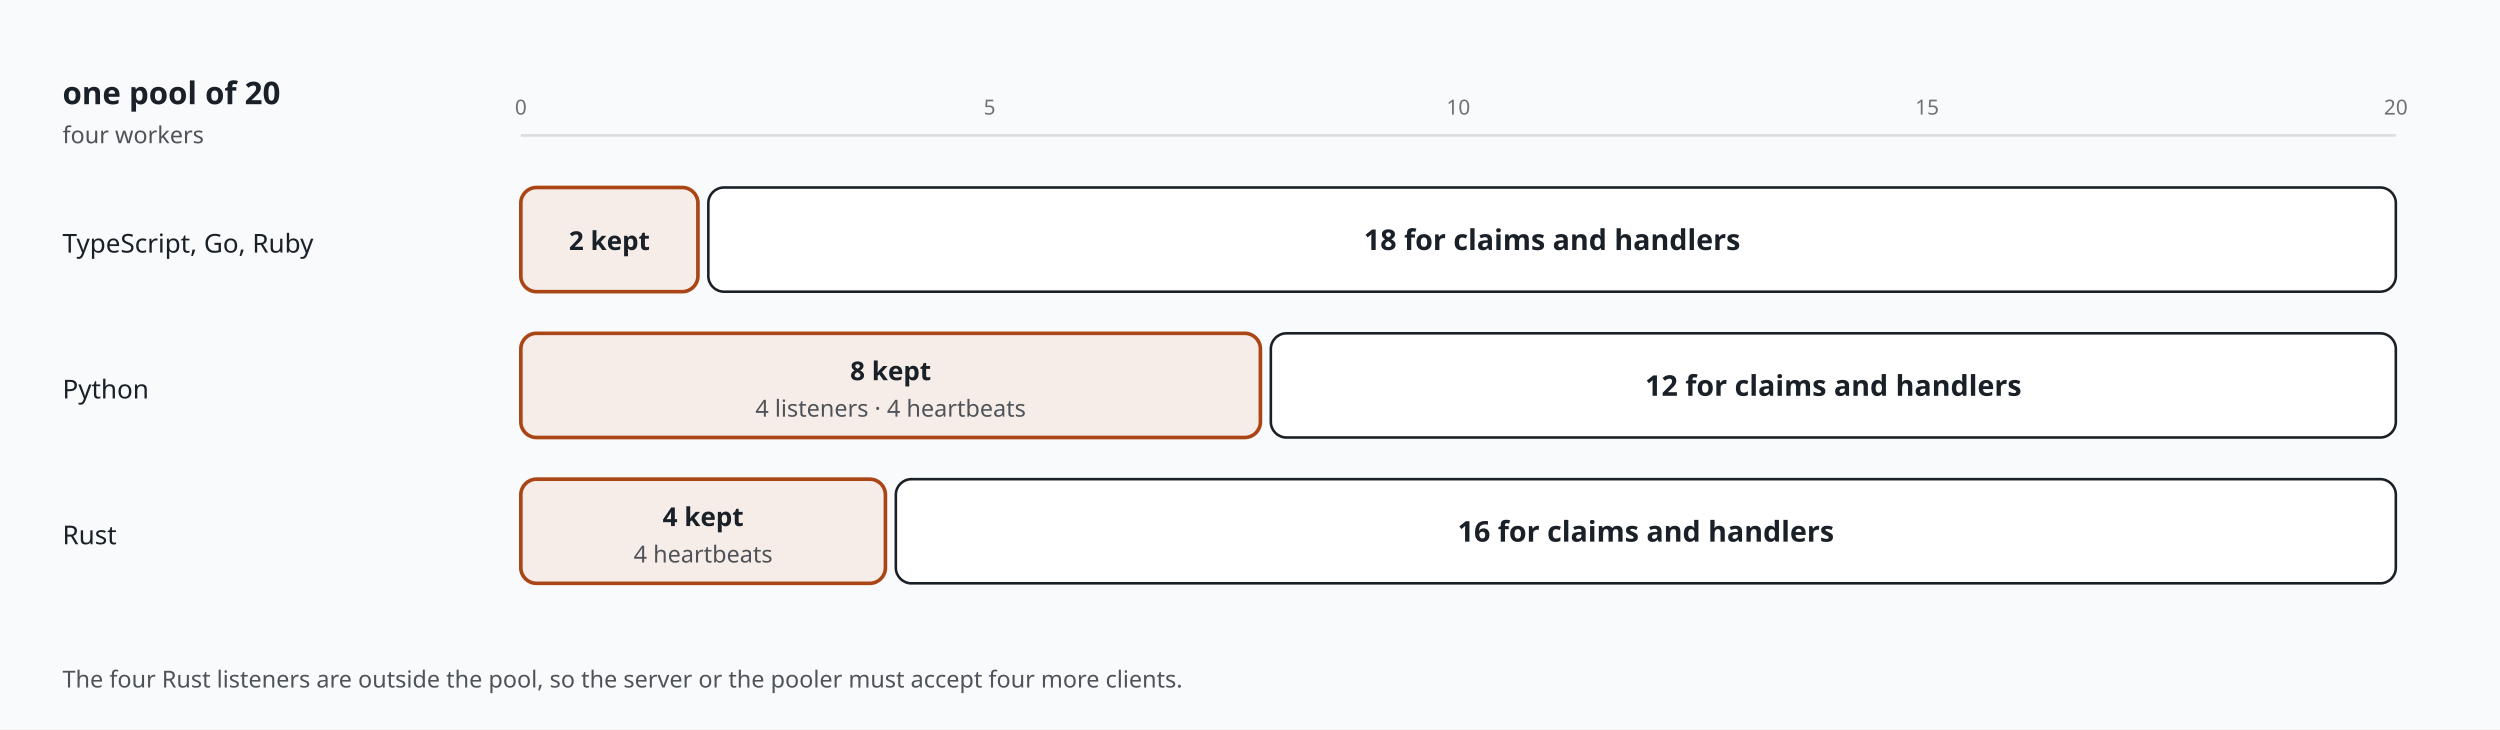
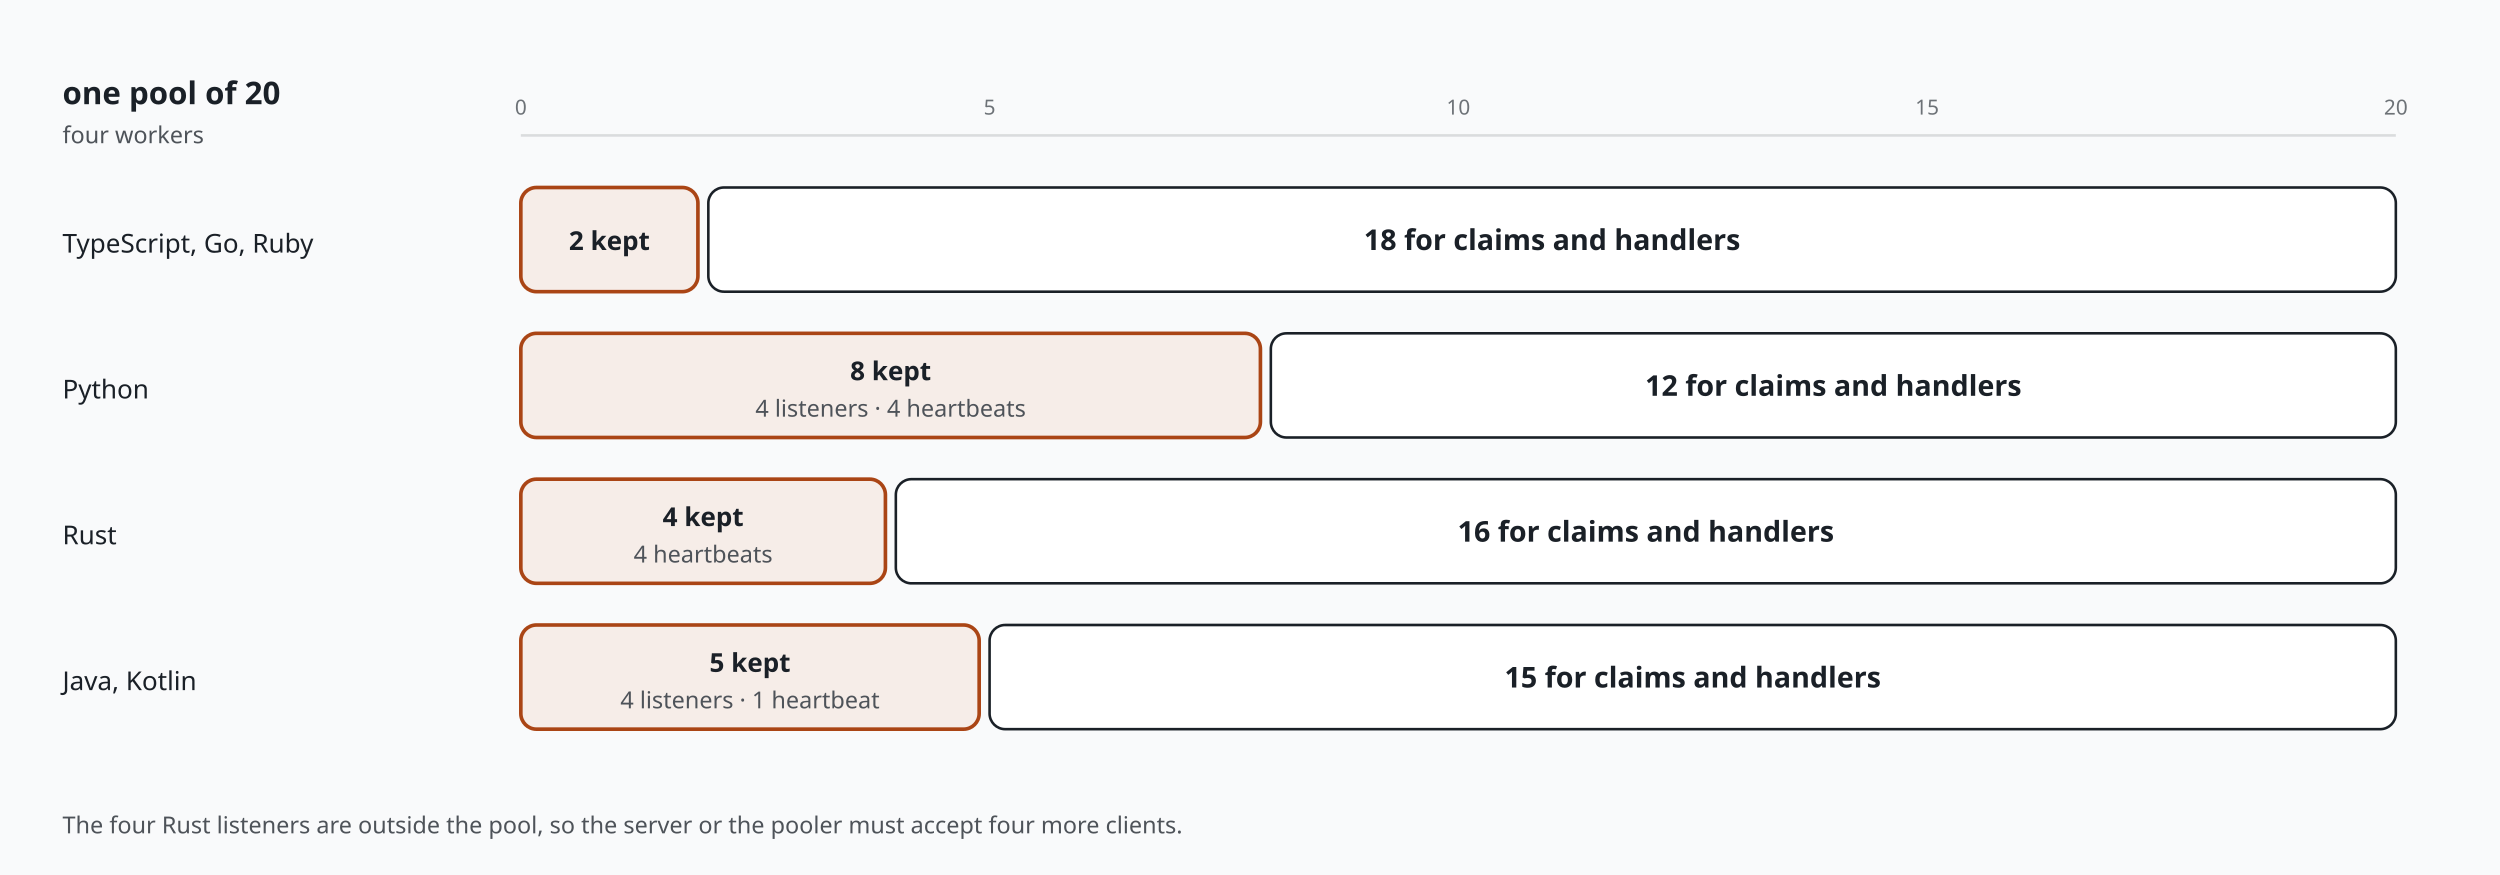
- <svg xmlns="http://www.w3.org/2000/svg" viewBox="0 0 960 280" width="960" height="280" role="img" aria-labelledby="pgbouncer-budget-light-title pgbouncer-budget-light-desc">
+ <svg xmlns="http://www.w3.org/2000/svg" viewBox="0 0 960 336" width="960" height="336" role="img" aria-labelledby="pgbouncer-budget-light-title pgbouncer-budget-light-desc">
  <defs>
    <marker id="arrow-light" markerWidth="8" markerHeight="6" refX="7" refY="3" orient="auto">
      <polygon points="0 0, 8 3, 0 6" fill="#4e5359" />
    </marker>
  </defs>
-   <rect width="960" height="280" fill="#f9fafb" />
+   <rect width="960" height="336" fill="#f9fafb" />
  <text x="24" y="40" fill="#1a2027" font-size="12" font-family="Geist" font-weight="600" text-anchor="start">one pool of 20</text>
  <text x="24" y="55" fill="#4e5359" font-size="9" font-family="Geist Mono" font-weight="400" text-anchor="start">four workers</text>
  <text x="200" y="44" fill="#6d7277" font-size="8" font-family="Geist Mono" font-weight="400" text-anchor="middle">0</text>
  <text x="380" y="44" fill="#6d7277" font-size="8" font-family="Geist Mono" font-weight="400" text-anchor="middle">5</text>
  <text x="560" y="44" fill="#6d7277" font-size="8" font-family="Geist Mono" font-weight="400" text-anchor="middle">10</text>
  <text x="740" y="44" fill="#6d7277" font-size="8" font-family="Geist Mono" font-weight="400" text-anchor="middle">15</text>
  <text x="920" y="44" fill="#6d7277" font-size="8" font-family="Geist Mono" font-weight="400" text-anchor="middle">20</text>
  <line x1="200" y1="52" x2="920" y2="52" stroke="rgba(26,32,39,0.14)" />
  <text x="24" y="97" fill="#1a2027" font-size="10" font-family="Geist Mono">TypeScript, Go, Ruby</text>
  <rect x="200" y="72" width="68" height="40" rx="6" fill="#f9fafb" />
  <rect x="200" y="72" width="68" height="40" rx="6" fill="rgba(213,92,19,0.08)" stroke="#aa4515" stroke-width="1.4" />
  <text x="234" y="96" fill="#1a2027" font-size="10" font-weight="600" font-family="Geist" text-anchor="middle">2 kept</text>
  <rect x="272" y="72" width="648" height="40" rx="6" fill="#f9fafb" />
  <rect x="272" y="72" width="648" height="40" rx="6" fill="#ffffff" stroke="#1a2027" stroke-width="1" />
  <text x="596" y="96" fill="#1a2027" font-size="11" font-weight="600" font-family="Geist" text-anchor="middle">18 for claims and handlers</text>
  <text x="24" y="153" fill="#1a2027" font-size="10" font-family="Geist Mono">Python</text>
  <rect x="200" y="128" width="284" height="40" rx="6" fill="#f9fafb" />
  <rect x="200" y="128" width="284" height="40" rx="6" fill="rgba(213,92,19,0.08)" stroke="#aa4515" stroke-width="1.4" />
  <text x="342" y="146" fill="#1a2027" font-size="10" font-weight="600" font-family="Geist" text-anchor="middle">8 kept</text>
  <text x="342" y="160" fill="#4e5359" font-size="9" font-family="Geist Mono" text-anchor="middle">4 listeners · 4 heartbeats</text>
  <rect x="488" y="128" width="432" height="40" rx="6" fill="#f9fafb" />
  <rect x="488" y="128" width="432" height="40" rx="6" fill="#ffffff" stroke="#1a2027" stroke-width="1" />
  <text x="704" y="152" fill="#1a2027" font-size="11" font-weight="600" font-family="Geist" text-anchor="middle">12 for claims and handlers</text>
  <text x="24" y="209" fill="#1a2027" font-size="10" font-family="Geist Mono">Rust</text>
  <rect x="200" y="184" width="140" height="40" rx="6" fill="#f9fafb" />
  <rect x="200" y="184" width="140" height="40" rx="6" fill="rgba(213,92,19,0.08)" stroke="#aa4515" stroke-width="1.4" />
  <text x="270" y="202" fill="#1a2027" font-size="10" font-weight="600" font-family="Geist" text-anchor="middle">4 kept</text>
  <text x="270" y="216" fill="#4e5359" font-size="9" font-family="Geist Mono" text-anchor="middle">4 heartbeats</text>
  <rect x="344" y="184" width="576" height="40" rx="6" fill="#f9fafb" />
  <rect x="344" y="184" width="576" height="40" rx="6" fill="#ffffff" stroke="#1a2027" stroke-width="1" />
  <text x="632" y="208" fill="#1a2027" font-size="11" font-weight="600" font-family="Geist" text-anchor="middle">16 for claims and handlers</text>
-   <text x="24" y="264" fill="#4e5359" font-size="9" font-family="Geist Mono" font-weight="400" text-anchor="start">The four Rust listeners are outside the pool, so the server or the pooler must accept four more clients.</text>
+   <text x="24" y="265" fill="#1a2027" font-size="10" font-family="Geist Mono">Java, Kotlin</text>
+   <rect x="200" y="240" width="176" height="40" rx="6" fill="#f9fafb" />
+   <rect x="200" y="240" width="176" height="40" rx="6" fill="rgba(213,92,19,0.08)" stroke="#aa4515" stroke-width="1.4" />
+   <text x="288" y="258" fill="#1a2027" font-size="10" font-weight="600" font-family="Geist" text-anchor="middle">5 kept</text>
+   <text x="288" y="272" fill="#4e5359" font-size="9" font-family="Geist Mono" text-anchor="middle">4 listeners · 1 heartbeat</text>
+   <rect x="380" y="240" width="540" height="40" rx="6" fill="#f9fafb" />
+   <rect x="380" y="240" width="540" height="40" rx="6" fill="#ffffff" stroke="#1a2027" stroke-width="1" />
+   <text x="650" y="264" fill="#1a2027" font-size="11" font-weight="600" font-family="Geist" text-anchor="middle">15 for claims and handlers</text>
+   <text x="24" y="320" fill="#4e5359" font-size="9" font-family="Geist Mono" font-weight="400" text-anchor="start">The four Rust listeners are outside the pool, so the server or the pooler must accept four more clients.</text>
</svg>
